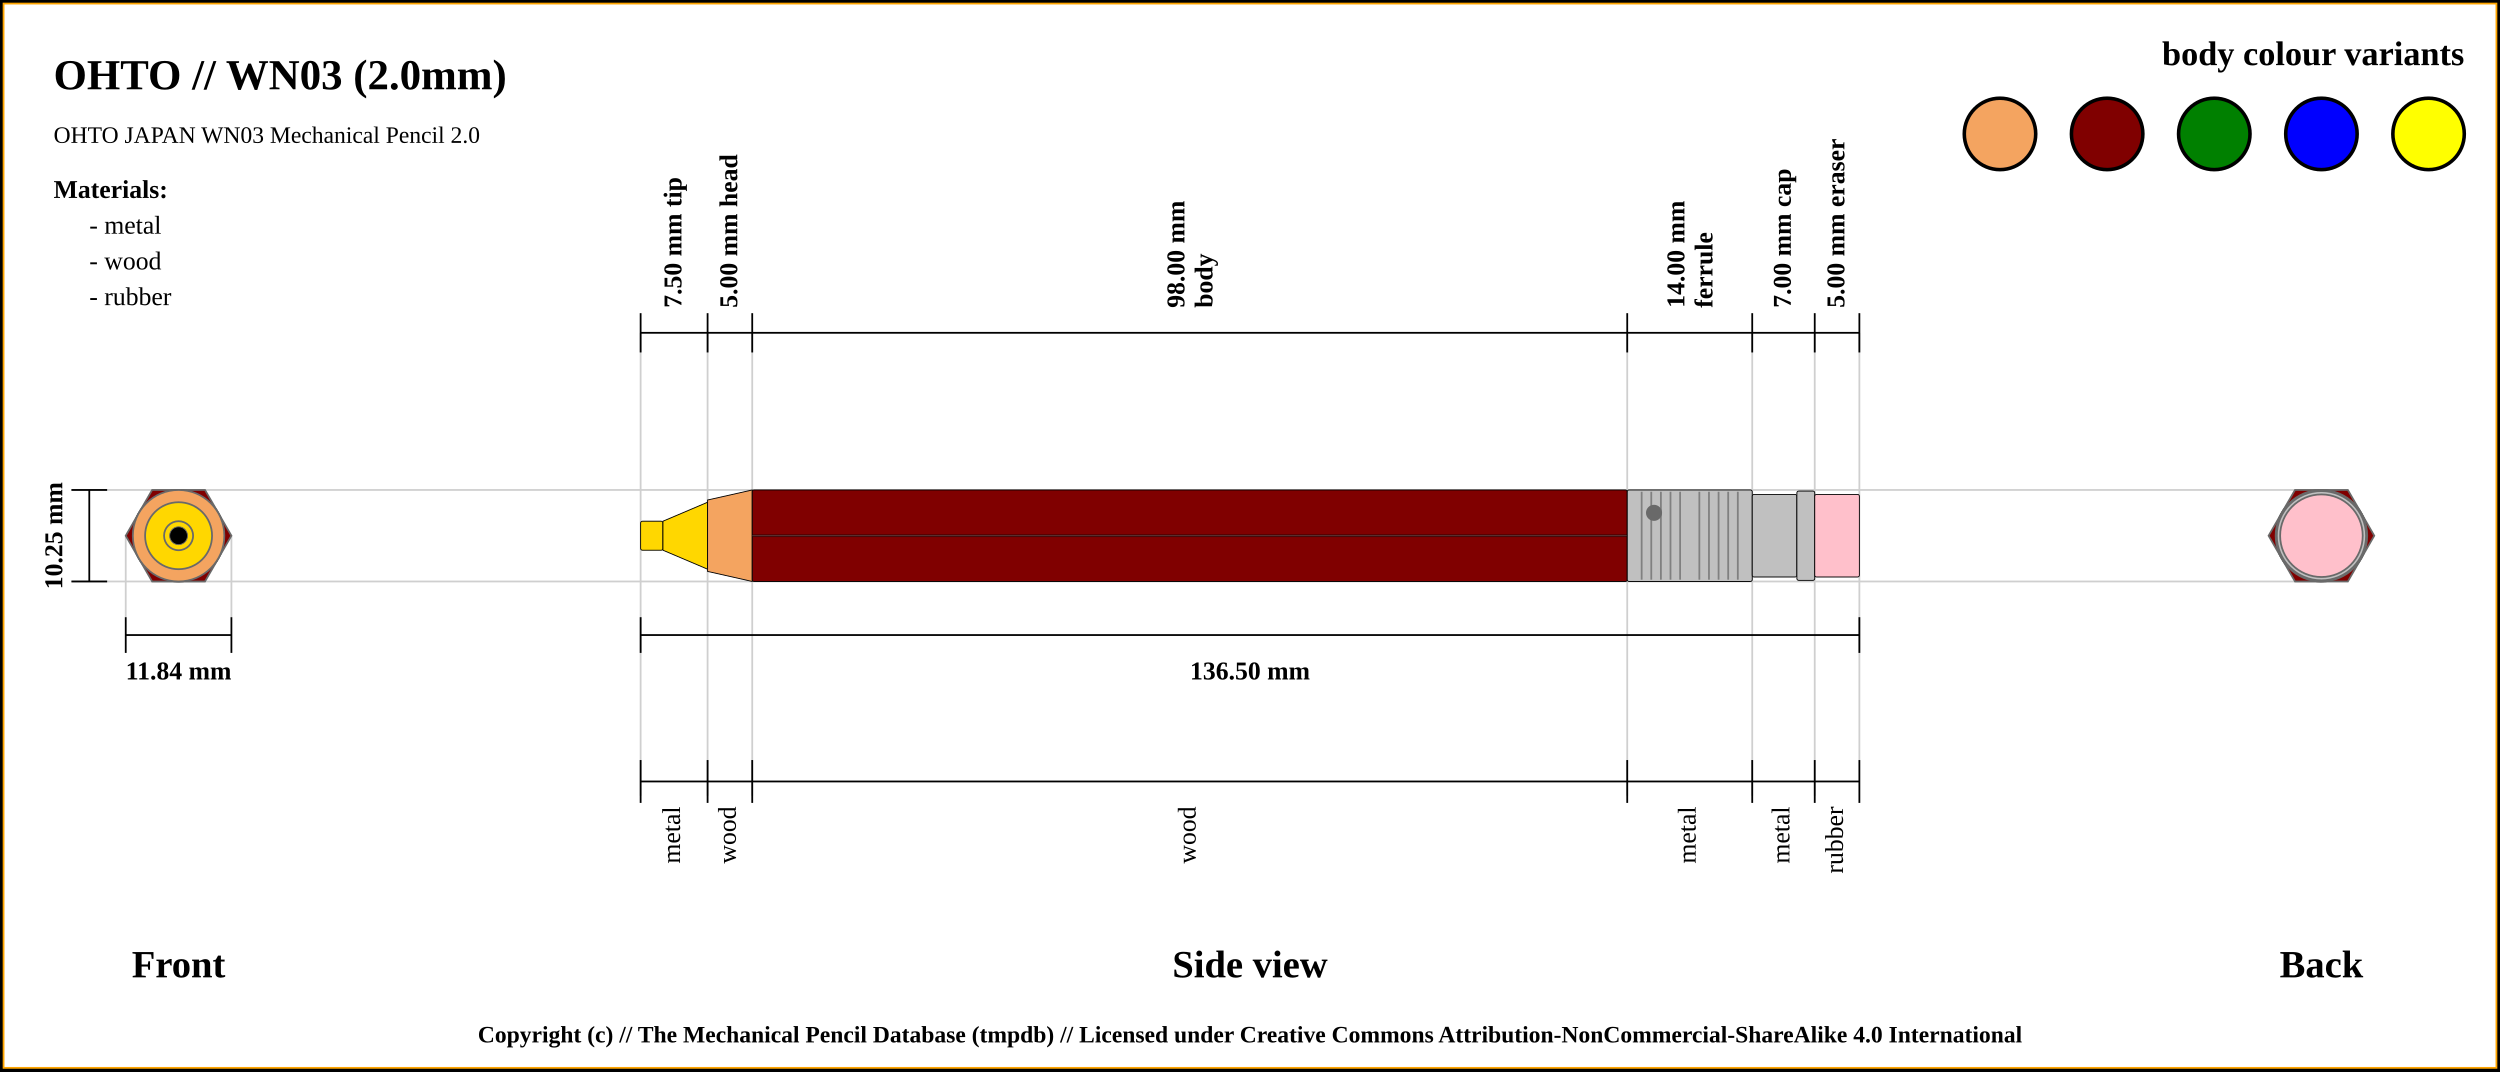
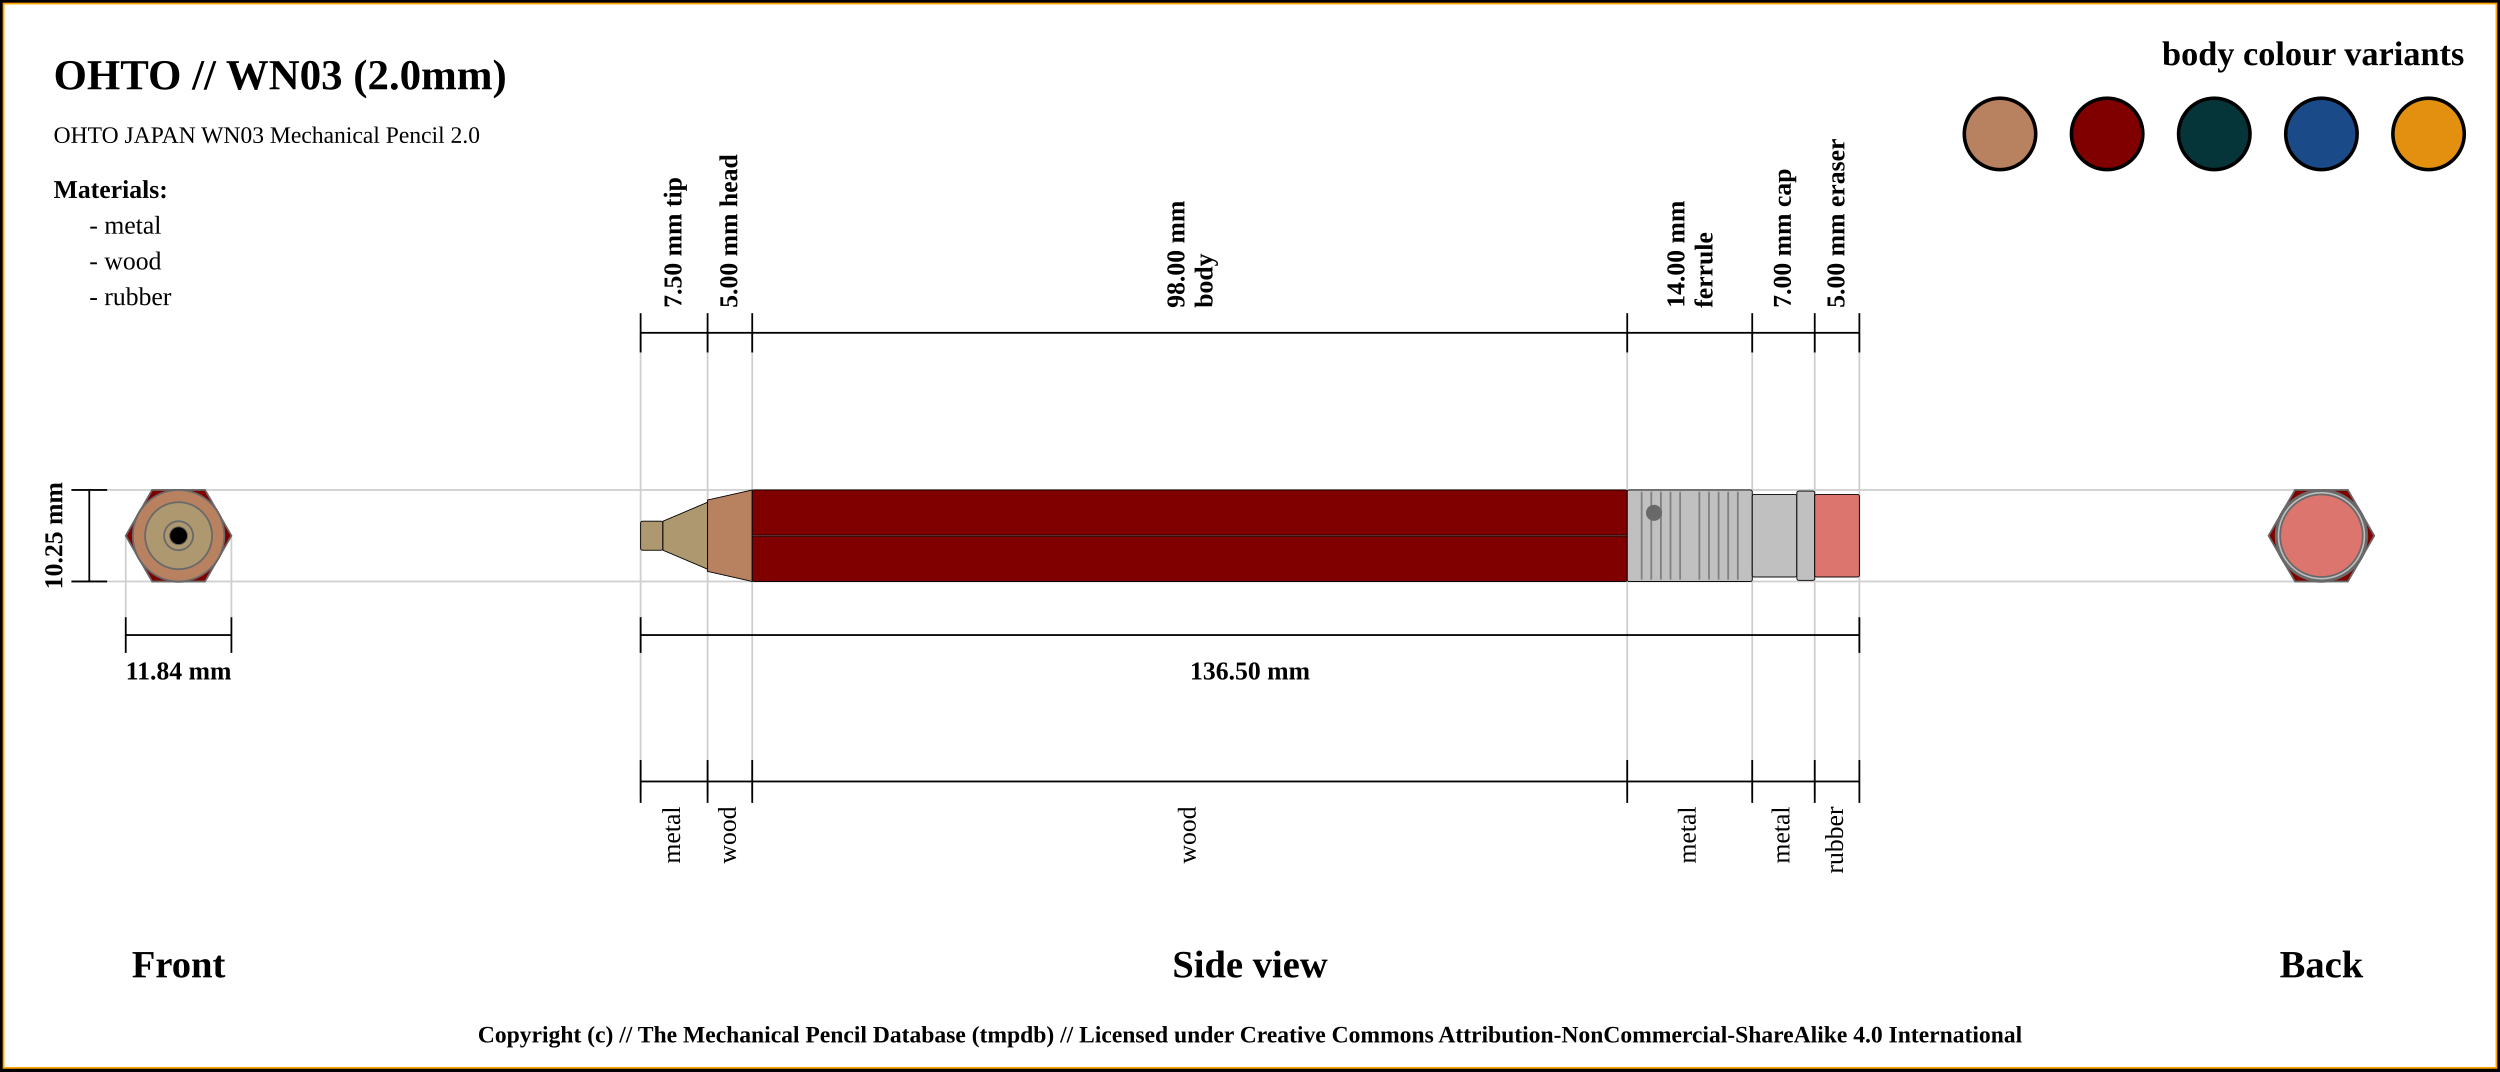
<svg xmlns="http://www.w3.org/2000/svg" width="1400" height="600">
  <pattern id="diagonalHatch" patternUnits="userSpaceOnUse" width="8" height="8">
    <rect width="6" height="6" fill="none" />
    <path stroke="dimgray" stroke-linecap="round" stroke-width="1" d="M 4,4 L 8,8" />
    <path stroke="dimgray" stroke-linecap="round" stroke-width="1" d="M 4,4 L 0,8" />
    <path stroke="gray" stroke-linecap="round" stroke-width="1" d="M 4,4 L 8,0" />
    <path stroke="gray" stroke-linecap="round" stroke-width="1" d="M 4,4 L 0,0" />
  </pattern>
  <rect x="0" y="0" width="1400" height="600" fill="white" stroke="black" stroke-width="4" />
  <rect x="2" y="2" width="1396" height="596" fill="white" stroke="orange" stroke-width="1" />
  <text x="30" y="50" font-size="2.0em" font-weight="bold"> OHTO // WN03 (2.0mm)</text>
  <text x="30" y="80" font-size="1.1em"> OHTO JAPAN WN03 Mechanical Pencil 2.0</text>
  <line x1="40" y1="274.375" x2="1300" y2="274.375" stroke="#cfcfcf" stroke-width="1" />
  <line x1="40" y1="325.625" x2="1300" y2="325.625" stroke="#cfcfcf" stroke-width="1" />
  <line x1="70.411" y1="345.625" x2="70.411" y2="300" stroke="#cfcfcf" stroke-width="1" />
  <line x1="129.589" y1="345.625" x2="129.589" y2="300" stroke="#cfcfcf" stroke-width="1" />
  <line x1="358.75" y1="186.375" x2="358.75" y2="445.625" stroke="#cfcfcf" stroke-width="1" />
  <line x1="396.25" y1="186.375" x2="396.25" y2="445.625" stroke="#cfcfcf" stroke-width="1" />
  <line x1="421.25" y1="186.375" x2="421.25" y2="445.625" stroke="#cfcfcf" stroke-width="1" />
  <line x1="911.25" y1="186.375" x2="911.25" y2="445.625" stroke="#cfcfcf" stroke-width="1" />
  <line x1="981.25" y1="186.375" x2="981.25" y2="445.625" stroke="#cfcfcf" stroke-width="1" />
  <line x1="1016.25" y1="186.375" x2="1016.25" y2="445.625" stroke="#cfcfcf" stroke-width="1" />
  <line x1="1041.25" y1="186.375" x2="1041.25" y2="425.625" stroke="#cfcfcf" stroke-width="1" />
  <line x1="40" y1="274.375" x2="60" y2="274.375" stroke="black" stroke-width="1" />
  <line x1="40" y1="325.625" x2="60" y2="325.625" stroke="black" stroke-width="1" />
  <line x1="50" y1="325.625" x2="50" y2="274.375" stroke="black" stroke-width="1" />
  <text x="30" y="300" transform="rotate(-90, 30, 300)" font-size="1.2em" font-weight="bold" text-anchor="middle" dominant-baseline="central">10.25 mm</text>
  <text x="100" y="540" font-size="1.8em" font-weight="bold" text-anchor="middle" dominant-baseline="central">Front</text>
  <line x1="70.411" y1="355.625" x2="129.589" y2="355.625" stroke="black" stroke-width="1" />
  <line x1="70.411" y1="345.625" x2="70.411" y2="365.625" stroke="black" stroke-width="1" />
  <line x1="129.589" y1="345.625" x2="129.589" y2="365.625" stroke="black" stroke-width="1" />
  <text x="100" y="375.625" font-size="1.2em" font-weight="bold" text-anchor="middle" dominant-baseline="central">11.84 mm</text>
  <line x1="358.75" y1="197.375" x2="358.75" y2="175.375" stroke="black" stroke-width="1" />
  <text x="377.5" y="172.375" transform="rotate(-90, 377.5, 172.375)" font-size="1.2em" font-weight="bold" dominant-baseline="middle">7.50 mm tip</text>
  <line x1="396.25" y1="197.375" x2="396.25" y2="175.375" stroke="black" stroke-width="1" />
  <text x="408.75" y="172.375" transform="rotate(-90, 408.75, 172.375)" font-size="1.2em" font-weight="bold" dominant-baseline="middle">5.00 mm head</text>
  <line x1="421.25" y1="197.375" x2="421.25" y2="175.375" stroke="black" stroke-width="1" />
  <text x="663.25" y="172.375" transform="rotate(-90, 663.25, 172.375)" font-size="1.2em" font-weight="bold" dominant-baseline="auto">98.00 mm</text>
  <text x="669.25" y="172.375" transform="rotate(-90, 669.25, 172.375)" font-size="1.2em" font-weight="bold" dominant-baseline="hanging">body</text>
  <line x1="911.25" y1="197.375" x2="911.25" y2="175.375" stroke="black" stroke-width="1" />
  <text x="943.25" y="172.375" transform="rotate(-90, 943.25, 172.375)" font-size="1.2em" font-weight="bold" dominant-baseline="auto">14.00 mm</text>
  <text x="949.25" y="172.375" transform="rotate(-90, 949.25, 172.375)" font-size="1.2em" font-weight="bold" dominant-baseline="hanging">ferrule</text>
  <line x1="981.25" y1="197.375" x2="981.25" y2="175.375" stroke="black" stroke-width="1" />
  <text x="998.75" y="172.375" transform="rotate(-90, 998.75, 172.375)" font-size="1.2em" font-weight="bold" dominant-baseline="middle">7.00 mm cap</text>
  <line x1="1016.25" y1="197.375" x2="1016.25" y2="175.375" stroke="black" stroke-width="1" />
  <text x="1028.75" y="172.375" transform="rotate(-90, 1028.75, 172.375)" font-size="1.2em" font-weight="bold" dominant-baseline="middle">5.00 mm eraser</text>
  <line x1="1041.25" y1="197.375" x2="1041.25" y2="175.375" stroke="black" stroke-width="1" />
  <line x1="358.75" y1="186.375" x2="1041.25" y2="186.375" stroke="black" stroke-width="1" />
  <line x1="358.75" y1="355.625" x2="1041.25" y2="355.625" stroke="black" stroke-width="1" />
  <line x1="358.75" y1="345.625" x2="358.75" y2="365.625" stroke="black" stroke-width="1" />
  <line x1="1041.25" y1="345.625" x2="1041.25" y2="365.625" stroke="black" stroke-width="1" />
  <text x="700" y="375.625" font-size="1.2em" font-weight="bold" text-anchor="middle" dominant-baseline="central">136.50 mm</text>
  <text x="700" y="540" font-size="1.8em" font-weight="bold" text-anchor="middle" dominant-baseline="central">Side view</text>
  <text x="1300" y="540" font-size="1.8em" font-weight="bold" text-anchor="middle" dominant-baseline="central">Back</text>
  <line x1="358.75" y1="425.625" x2="358.75" y2="449.625" stroke="black" stroke-width="1" />
  <text x="377.5" y="451.625" transform="rotate(-90, 377.5, 451.625)" font-size="1.2em" text-anchor="end" dominant-baseline="middle">metal</text>
  <line x1="396.25" y1="425.625" x2="396.25" y2="449.625" stroke="black" stroke-width="1" />
  <text x="408.75" y="451.625" transform="rotate(-90, 408.75, 451.625)" font-size="1.2em" text-anchor="end" dominant-baseline="middle">wood</text>
  <line x1="421.25" y1="425.625" x2="421.25" y2="449.625" stroke="black" stroke-width="1" />
  <text x="666.25" y="451.625" transform="rotate(-90, 666.25, 451.625)" font-size="1.2em" text-anchor="end" dominant-baseline="middle">wood</text>
  <line x1="911.25" y1="425.625" x2="911.25" y2="449.625" stroke="black" stroke-width="1" />
  <text x="946.25" y="451.625" transform="rotate(-90, 946.25, 451.625)" font-size="1.2em" text-anchor="end" dominant-baseline="middle">metal</text>
  <line x1="981.25" y1="425.625" x2="981.25" y2="449.625" stroke="black" stroke-width="1" />
  <text x="998.75" y="451.625" transform="rotate(-90, 998.75, 451.625)" font-size="1.2em" text-anchor="end" dominant-baseline="middle">metal</text>
  <line x1="1016.25" y1="425.625" x2="1016.25" y2="449.625" stroke="black" stroke-width="1" />
  <text x="1028.75" y="451.625" transform="rotate(-90, 1028.75, 451.625)" font-size="1.2em" text-anchor="end" dominant-baseline="middle">rubber</text>
  <line x1="1041.25" y1="425.625" x2="1041.25" y2="449.625" stroke="black" stroke-width="1" />
  <line x1="358.75" y1="437.625" x2="1041.25" y2="437.625" stroke="black" stroke-width="1" />
-   <circle r="8.125" cx="1300" cy="300" stroke="dimgray" stroke-width="1" fill="gold" />
-   <circle r="18.75" cx="1300" cy="300" stroke="dimgray" stroke-width="1" fill="gold" />
-   <circle r="8.125" cx="1300" cy="300" stroke="dimgray" stroke-width="1" fill="gold" />
-   <circle r="25.625" cx="1300" cy="300" stroke="dimgray" stroke-width="1" fill="sandybrown" />
-   <circle r="20" cx="1300" cy="300" stroke="dimgray" stroke-width="1" fill="sandybrown" />
+   <circle r="8.125" cx="1300" cy="300" stroke="dimgray" stroke-width="1" fill="#ae986f" />
+   <circle r="18.75" cx="1300" cy="300" stroke="dimgray" stroke-width="1" fill="#ae986f" />
+   <circle r="8.125" cx="1300" cy="300" stroke="dimgray" stroke-width="1" fill="#ae986f" />
+   <circle r="25.625" cx="1300" cy="300" stroke="dimgray" stroke-width="1" fill="#b88160" />
+   <circle r="20" cx="1300" cy="300" stroke="dimgray" stroke-width="1" fill="#b88160" />
  <polygon points="1285.205,274.375 1314.795,274.375 1329.589,300 1314.795,325.625 1285.205,325.625 1270.411,300 " stroke="dimgray" stroke-width="1" fill="maroon" />
  <circle r="25.625" cx="1300" cy="300" stroke="dimgray" stroke-width="1" fill="silver" />
  <circle r="23.125" cx="1300" cy="300" stroke="dimgray" stroke-width="1" fill="silver" />
  <circle r="25" cx="1300" cy="300" stroke="dimgray" stroke-width="1" fill="silver" />
-   <circle r="23.125" cx="1300" cy="300" stroke="dimgray" stroke-width="1" fill="pink" />
-   <circle r="23.125" cx="100" cy="300" stroke="dimgray" stroke-width="1" fill="pink" />
+   <circle r="23.125" cx="1300" cy="300" stroke="dimgray" stroke-width="1" fill="#db756d" />
+   <circle r="23.125" cx="100" cy="300" stroke="dimgray" stroke-width="1" fill="#db756d" />
  <circle r="25" cx="100" cy="300" stroke="dimgray" stroke-width="1" fill="silver" />
  <circle r="23.125" cx="100" cy="300" stroke="dimgray" stroke-width="1" fill="silver" />
  <circle r="25.625" cx="100" cy="300" stroke="dimgray" stroke-width="1" fill="silver" />
  <polygon points="85.205,274.375 114.795,274.375 129.589,300 114.795,325.625 85.205,325.625 70.411,300 " stroke="dimgray" stroke-width="1" fill="maroon" />
-   <circle r="20" cx="100" cy="300" stroke="dimgray" stroke-width="1" fill="sandybrown" />
-   <circle r="25.625" cx="100" cy="300" stroke="dimgray" stroke-width="1" fill="sandybrown" />
-   <circle r="8.125" cx="100" cy="300" stroke="dimgray" stroke-width="1" fill="gold" />
-   <circle r="18.75" cx="100" cy="300" stroke="dimgray" stroke-width="1" fill="gold" />
-   <circle r="8.125" cx="100" cy="300" stroke="dimgray" stroke-width="1" fill="gold" />
+   <circle r="20" cx="100" cy="300" stroke="dimgray" stroke-width="1" fill="#b88160" />
+   <circle r="25.625" cx="100" cy="300" stroke="dimgray" stroke-width="1" fill="#b88160" />
+   <circle r="8.125" cx="100" cy="300" stroke="dimgray" stroke-width="1" fill="#ae986f" />
+   <circle r="18.75" cx="100" cy="300" stroke="dimgray" stroke-width="1" fill="#ae986f" />
+   <circle r="8.125" cx="100" cy="300" stroke="dimgray" stroke-width="1" fill="#ae986f" />
  <circle cx="100" cy="300" r="5" stroke="dimgray" stroke-width="0.5" fill="black" />
-   <rect x="358.75" y="291.875" width="12.5" height="16.25" rx="1" ry="1" stroke-width="0.5" stroke="black" fill="gold" />
-   <path d="M371.25 291.875 L396.25 281.25 L396.25 318.75 L371.25 308.125 Z" stroke-width="0.5" stroke="black" fill="gold" />
-   <path d="M396.25 280 L421.25 274.375 L421.25 325.625 L396.25 320 Z" stroke-width="0.5" stroke="black" fill="sandybrown" />
+   <rect x="358.75" y="291.875" width="12.5" height="16.25" rx="1" ry="1" stroke-width="0.5" stroke="black" fill="#ae986f" />
+   <path d="M371.25 291.875 L396.25 281.25 L396.25 318.75 L371.25 308.125 Z" stroke-width="0.5" stroke="black" fill="#ae986f" />
+   <path d="M396.25 280 L421.25 274.375 L421.25 325.625 L396.25 320 Z" stroke-width="0.5" stroke="black" fill="#b88160" />
  <rect x="421.25" y="274.375" width="490" height="51.25" rx="1" ry="1" stroke-width="0.5" stroke="black" fill="maroon" />
  <line x1="421.25" y1="300" x2="911.25" y2="300" stroke-width="1.5" stroke="black" fill="none" stroke-opacity="0.5" />
  <line x1="421.25" y1="300" x2="911.25" y2="300" stroke-width="0.5" stroke="gray" fill="none" stroke-opacity="0.5" />
  <rect x="911.25" y="274.375" width="70" height="51.25" rx="1" ry="1" stroke-width="0.5" stroke="black" fill="silver" />
  <line x1="919.327" y1="275.375" x2="919.327" y2="324.625" stroke-width="1" stroke="gray" />
  <line x1="924.712" y1="275.375" x2="924.712" y2="324.625" stroke-width="1" stroke="gray" />
  <line x1="930.096" y1="275.375" x2="930.096" y2="324.625" stroke-width="1" stroke="gray" />
  <line x1="935.481" y1="275.375" x2="935.481" y2="324.625" stroke-width="1" stroke="gray" />
  <line x1="940.865" y1="275.375" x2="940.865" y2="324.625" stroke-width="1" stroke="gray" />
  <line x1="951.635" y1="275.375" x2="951.635" y2="324.625" stroke-width="1" stroke="gray" />
  <line x1="957.019" y1="275.375" x2="957.019" y2="324.625" stroke-width="1" stroke="gray" />
  <line x1="962.404" y1="275.375" x2="962.404" y2="324.625" stroke-width="1" stroke="gray" />
  <line x1="967.788" y1="275.375" x2="967.788" y2="324.625" stroke-width="1" stroke="gray" />
  <line x1="973.173" y1="275.375" x2="973.173" y2="324.625" stroke-width="1" stroke="gray" />
  <circle r="4" cx="926.25" cy="287.188" stroke="dimgray" stroke-width="1" fill="dimGray" />
  <rect x="981.25" y="276.875" width="25" height="46.25" rx="1" ry="1" stroke-width="0.5" stroke="black" fill="silver" />
  <rect x="1006.25" y="275" width="10" height="50" rx="1" ry="1" stroke-width="0.5" stroke="black" fill="silver" />
-   <rect x="1016.25" y="276.875" width="25" height="46.25" rx="1" ry="1" stroke-width="0.5" stroke="black" fill="pink" />
+   <rect x="1016.25" y="276.875" width="25" height="46.25" rx="1" ry="1" stroke-width="0.5" stroke="black" fill="#db756d" />
  <text x="1380" y="30" font-size="1.6em" font-weight="bold" text-anchor="end" dominant-baseline="central">body colour variants</text>
-   <rect x="1340" y="55" width="40" rx="50%" ry="50%" height="40" stroke="black" stroke-width="2" fill="yellow" />
-   <rect x="1280" y="55" width="40" rx="50%" ry="50%" height="40" stroke="black" stroke-width="2" fill="blue" />
-   <rect x="1220" y="55" width="40" rx="50%" ry="50%" height="40" stroke="black" stroke-width="2" fill="green" />
+   <rect x="1340" y="55" width="40" rx="50%" ry="50%" height="40" stroke="black" stroke-width="2" fill="#e38f0f" />
+   <rect x="1280" y="55" width="40" rx="50%" ry="50%" height="40" stroke="black" stroke-width="2" fill="#1a4b88" />
+   <rect x="1220" y="55" width="40" rx="50%" ry="50%" height="40" stroke="black" stroke-width="2" fill="#053439" />
  <rect x="1160" y="55" width="40" rx="50%" ry="50%" height="40" stroke="black" stroke-width="2" fill="maroon" />
-   <rect x="1100" y="55" width="40" rx="50%" ry="50%" height="40" stroke="black" stroke-width="2" fill="sandybrown" />
+   <rect x="1100" y="55" width="40" rx="50%" ry="50%" height="40" stroke="black" stroke-width="2" fill="#b88160" />
  <text x="30" y="106" font-size="1.2em" font-weight="bold" text-anchor="start" dominant-baseline="central">Materials:</text>
  <text x="50" y="126" font-size="1.2em" text-anchor="start" dominant-baseline="central"> - metal</text>
  <text x="50" y="146" font-size="1.2em" text-anchor="start" dominant-baseline="central"> - wood</text>
  <text x="50" y="166" font-size="1.2em" text-anchor="start" dominant-baseline="central"> - rubber</text>
  <text x="50%" y="580" font-size="1.1em" font-weight="bold" text-anchor="middle" dominant-baseline="middle">Copyright (c) // The Mechanical Pencil Database (tmpdb) // Licensed under Creative Commons Attribution-NonCommercial-ShareAlike 4.0 International</text>
</svg>
